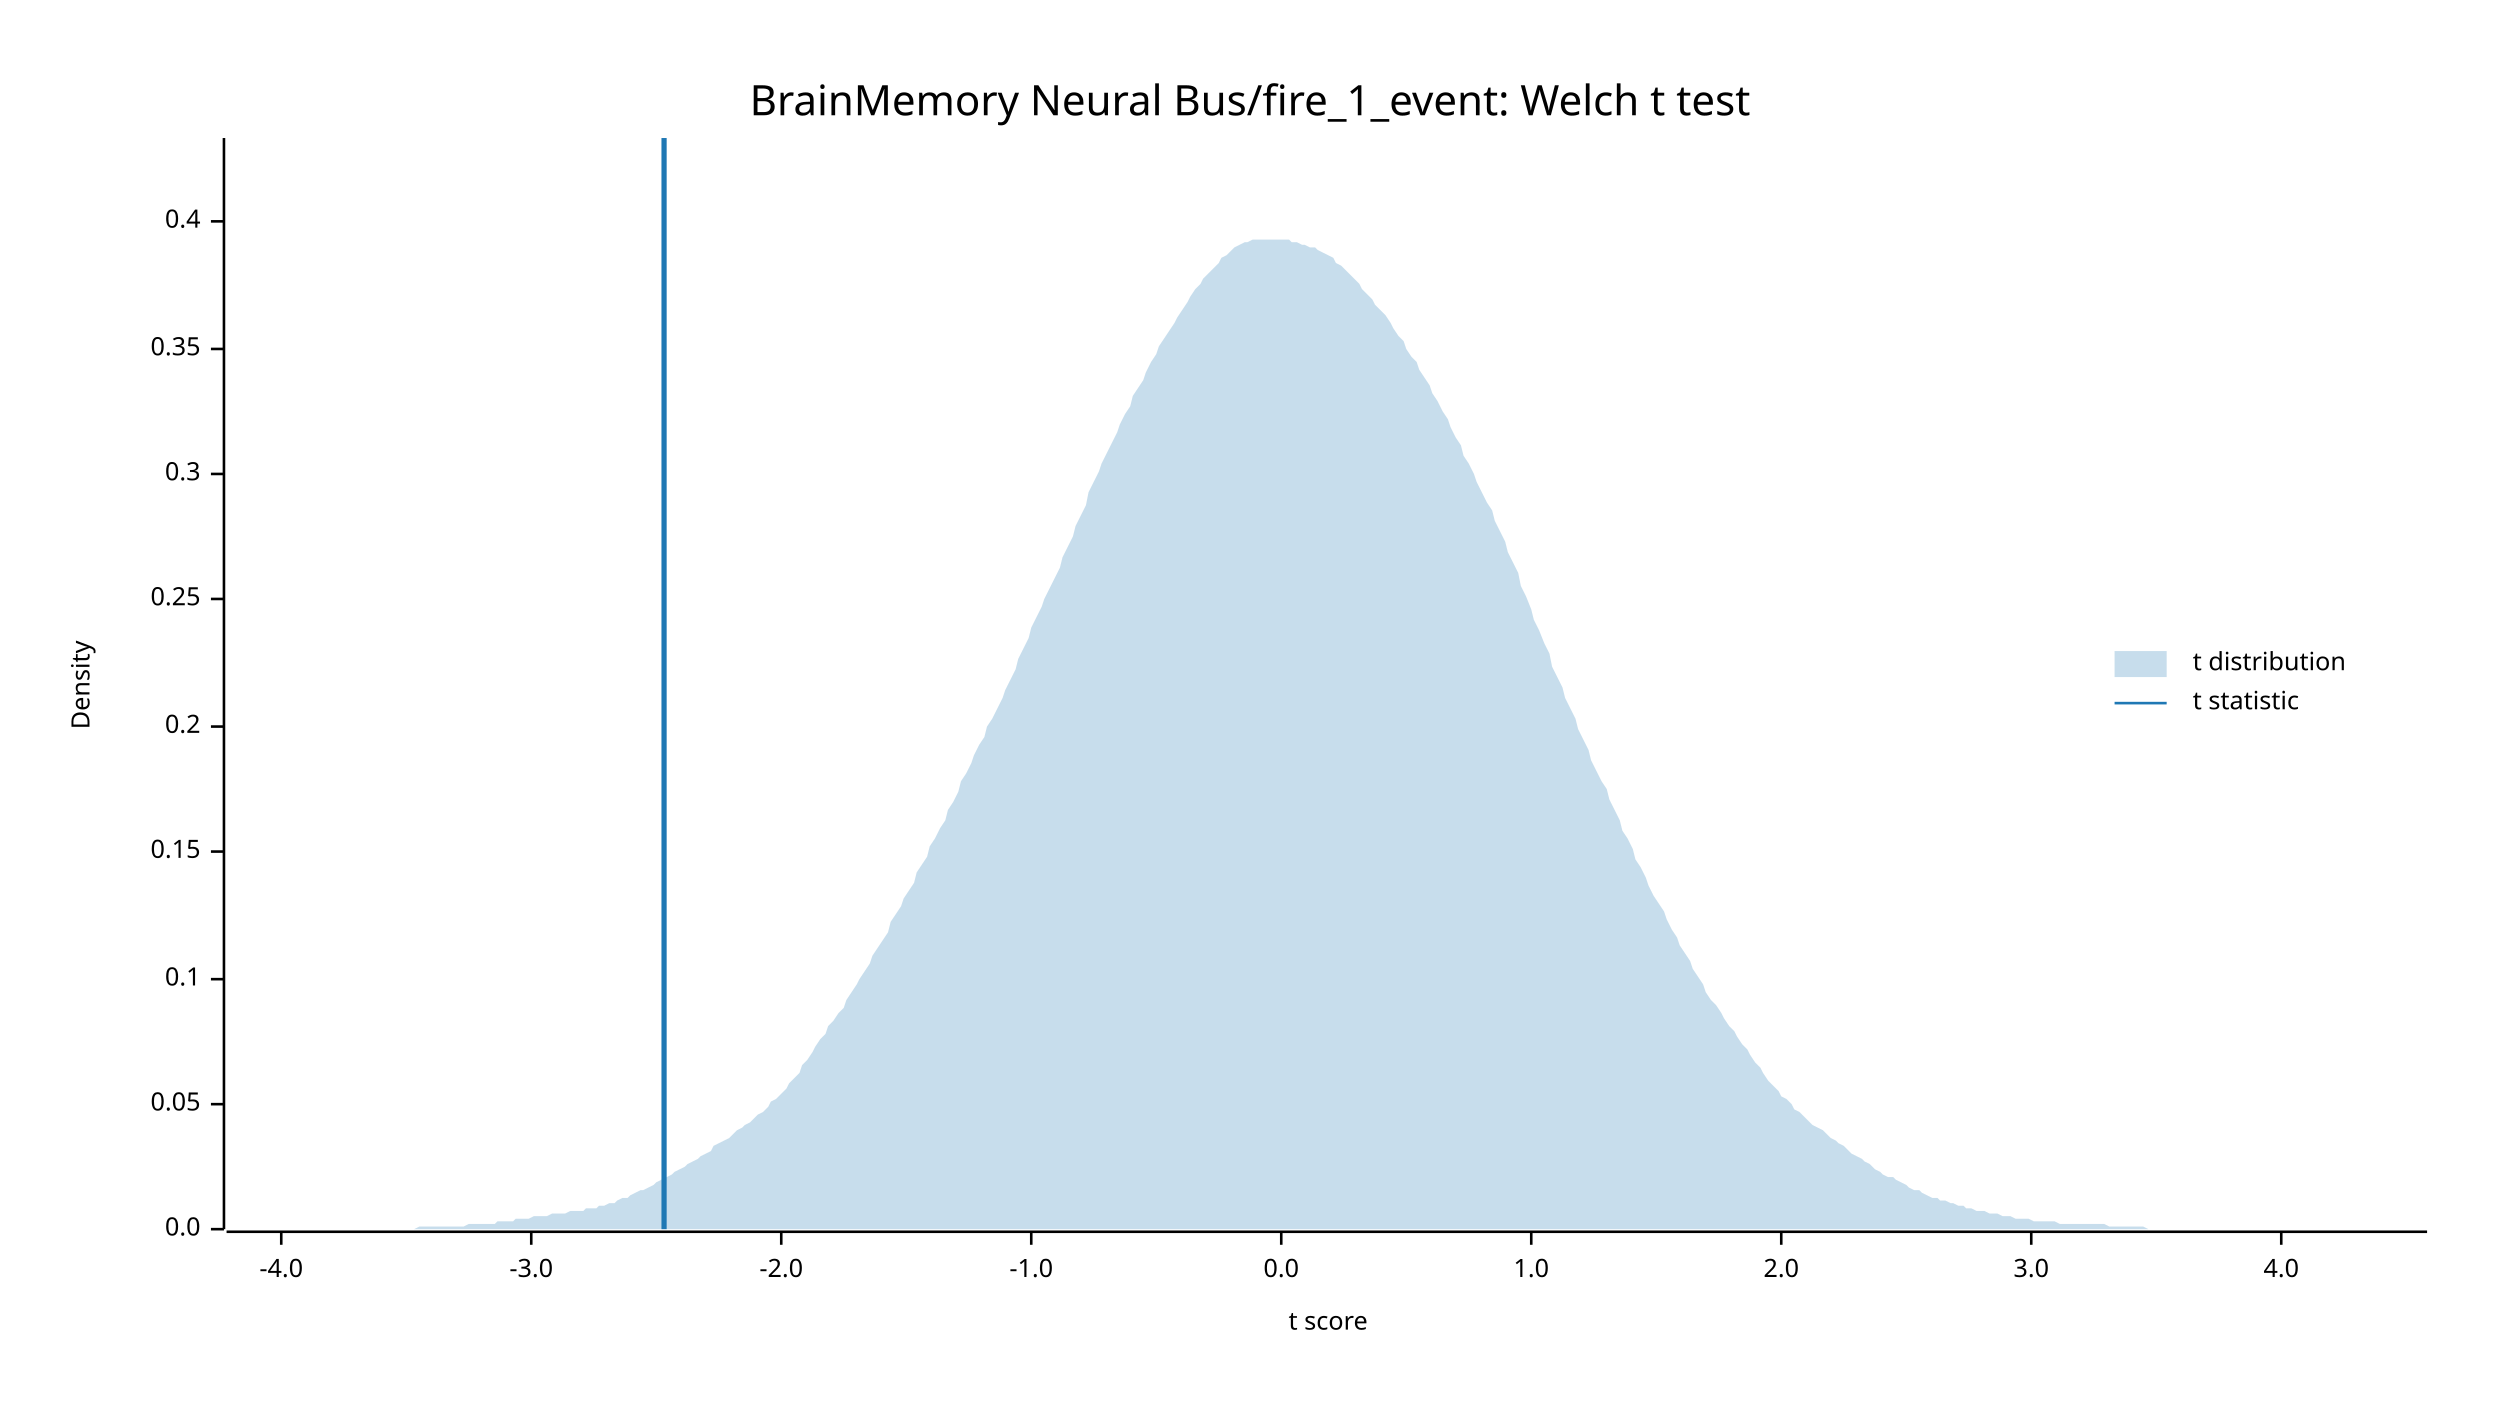
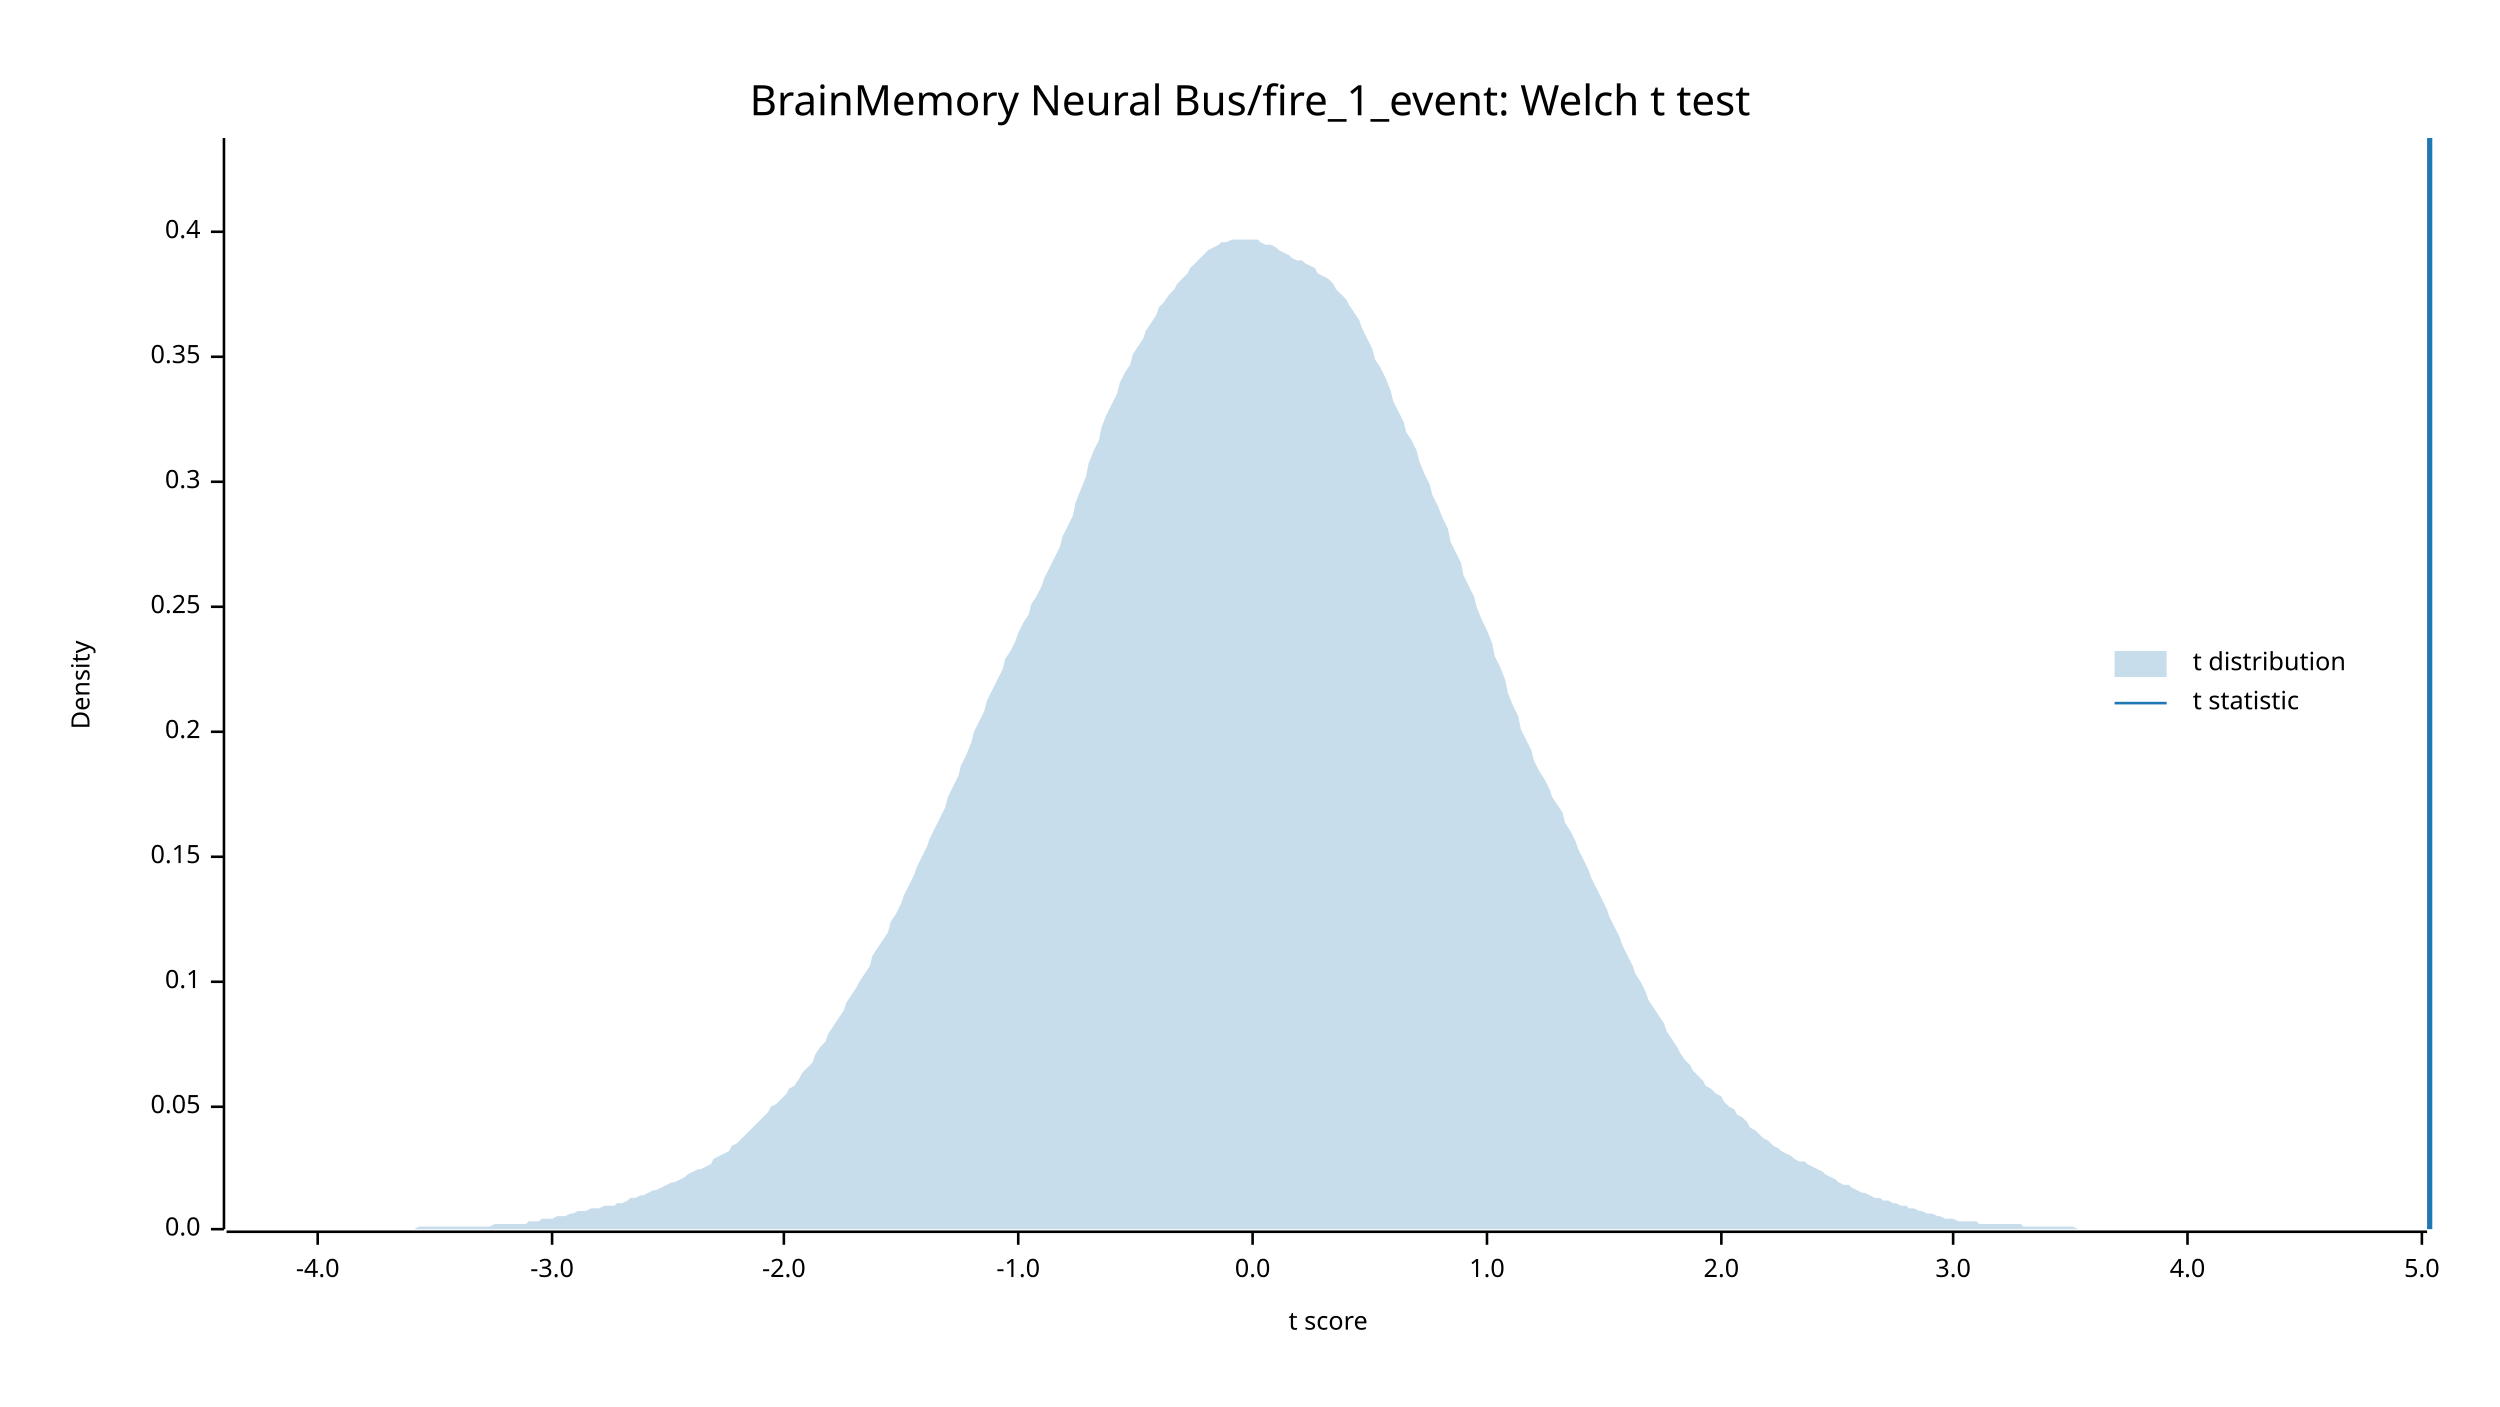
<svg xmlns="http://www.w3.org/2000/svg" width="960" height="540" viewBox="0 0 960 540">
  <text x="480" y="32" dy="0.76em" text-anchor="middle" font-family="sans-serif" font-size="16.129" opacity="1" fill="#000000">
BrainMemory Neural Bus/fire_1_event: Welch t test
</text>
  <text x="27" y="263" dy="0.76em" text-anchor="middle" font-family="sans-serif" font-size="9.677" opacity="1" fill="#000000" transform="rotate(270, 27, 263)">
Density
</text>
  <text x="510" y="513" dy="-0.5ex" text-anchor="middle" font-family="sans-serif" font-size="9.677" opacity="1" fill="#000000">
t score
</text>
  <polyline fill="none" opacity="1" stroke="#000000" stroke-width="1" points="86,53 86,472 " />
  <text x="77" y="472" dy="0.5ex" text-anchor="end" font-family="sans-serif" font-size="9.677" opacity="1" fill="#000000">
0.0
</text>
  <polyline fill="none" opacity="1" stroke="#000000" stroke-width="1" points="81,472 86,472 " />
-   <text x="77" y="424" dy="0.5ex" text-anchor="end" font-family="sans-serif" font-size="9.677" opacity="1" fill="#000000">
+   <text x="77" y="425" dy="0.5ex" text-anchor="end" font-family="sans-serif" font-size="9.677" opacity="1" fill="#000000">
0.05
</text>
-   <polyline fill="none" opacity="1" stroke="#000000" stroke-width="1" points="81,424 86,424 " />
-   <text x="77" y="376" dy="0.5ex" text-anchor="end" font-family="sans-serif" font-size="9.677" opacity="1" fill="#000000">
+   <polyline fill="none" opacity="1" stroke="#000000" stroke-width="1" points="81,425 86,425 " />
+   <text x="77" y="377" dy="0.5ex" text-anchor="end" font-family="sans-serif" font-size="9.677" opacity="1" fill="#000000">
0.1
</text>
-   <polyline fill="none" opacity="1" stroke="#000000" stroke-width="1" points="81,376 86,376 " />
-   <text x="77" y="327" dy="0.5ex" text-anchor="end" font-family="sans-serif" font-size="9.677" opacity="1" fill="#000000">
+   <polyline fill="none" opacity="1" stroke="#000000" stroke-width="1" points="81,377 86,377 " />
+   <text x="77" y="329" dy="0.5ex" text-anchor="end" font-family="sans-serif" font-size="9.677" opacity="1" fill="#000000">
0.15
</text>
-   <polyline fill="none" opacity="1" stroke="#000000" stroke-width="1" points="81,327 86,327 " />
-   <text x="77" y="279" dy="0.5ex" text-anchor="end" font-family="sans-serif" font-size="9.677" opacity="1" fill="#000000">
+   <polyline fill="none" opacity="1" stroke="#000000" stroke-width="1" points="81,329 86,329 " />
+   <text x="77" y="281" dy="0.5ex" text-anchor="end" font-family="sans-serif" font-size="9.677" opacity="1" fill="#000000">
0.2
</text>
-   <polyline fill="none" opacity="1" stroke="#000000" stroke-width="1" points="81,279 86,279 " />
-   <text x="77" y="230" dy="0.5ex" text-anchor="end" font-family="sans-serif" font-size="9.677" opacity="1" fill="#000000">
+   <polyline fill="none" opacity="1" stroke="#000000" stroke-width="1" points="81,281 86,281 " />
+   <text x="77" y="233" dy="0.5ex" text-anchor="end" font-family="sans-serif" font-size="9.677" opacity="1" fill="#000000">
0.25
</text>
-   <polyline fill="none" opacity="1" stroke="#000000" stroke-width="1" points="81,230 86,230 " />
-   <text x="77" y="182" dy="0.5ex" text-anchor="end" font-family="sans-serif" font-size="9.677" opacity="1" fill="#000000">
+   <polyline fill="none" opacity="1" stroke="#000000" stroke-width="1" points="81,233 86,233 " />
+   <text x="77" y="185" dy="0.5ex" text-anchor="end" font-family="sans-serif" font-size="9.677" opacity="1" fill="#000000">
0.3
</text>
-   <polyline fill="none" opacity="1" stroke="#000000" stroke-width="1" points="81,182 86,182 " />
-   <text x="77" y="134" dy="0.5ex" text-anchor="end" font-family="sans-serif" font-size="9.677" opacity="1" fill="#000000">
+   <polyline fill="none" opacity="1" stroke="#000000" stroke-width="1" points="81,185 86,185 " />
+   <text x="77" y="137" dy="0.5ex" text-anchor="end" font-family="sans-serif" font-size="9.677" opacity="1" fill="#000000">
0.35
</text>
-   <polyline fill="none" opacity="1" stroke="#000000" stroke-width="1" points="81,134 86,134 " />
-   <text x="77" y="85" dy="0.5ex" text-anchor="end" font-family="sans-serif" font-size="9.677" opacity="1" fill="#000000">
+   <polyline fill="none" opacity="1" stroke="#000000" stroke-width="1" points="81,137 86,137 " />
+   <text x="77" y="89" dy="0.5ex" text-anchor="end" font-family="sans-serif" font-size="9.677" opacity="1" fill="#000000">
0.4
</text>
-   <polyline fill="none" opacity="1" stroke="#000000" stroke-width="1" points="81,85 86,85 " />
+   <polyline fill="none" opacity="1" stroke="#000000" stroke-width="1" points="81,89 86,89 " />
  <polyline fill="none" opacity="1" stroke="#000000" stroke-width="1" points="87,473 932,473 " />
-   <text x="108" y="483" dy="0.76em" text-anchor="middle" font-family="sans-serif" font-size="9.677" opacity="1" fill="#000000">
+   <text x="122" y="483" dy="0.76em" text-anchor="middle" font-family="sans-serif" font-size="9.677" opacity="1" fill="#000000">
-4.0
</text>
-   <polyline fill="none" opacity="1" stroke="#000000" stroke-width="1" points="108,473 108,478 " />
-   <text x="204" y="483" dy="0.76em" text-anchor="middle" font-family="sans-serif" font-size="9.677" opacity="1" fill="#000000">
+   <polyline fill="none" opacity="1" stroke="#000000" stroke-width="1" points="122,473 122,478 " />
+   <text x="212" y="483" dy="0.76em" text-anchor="middle" font-family="sans-serif" font-size="9.677" opacity="1" fill="#000000">
-3.0
</text>
-   <polyline fill="none" opacity="1" stroke="#000000" stroke-width="1" points="204,473 204,478 " />
-   <text x="300" y="483" dy="0.76em" text-anchor="middle" font-family="sans-serif" font-size="9.677" opacity="1" fill="#000000">
+   <polyline fill="none" opacity="1" stroke="#000000" stroke-width="1" points="212,473 212,478 " />
+   <text x="301" y="483" dy="0.76em" text-anchor="middle" font-family="sans-serif" font-size="9.677" opacity="1" fill="#000000">
-2.0
</text>
-   <polyline fill="none" opacity="1" stroke="#000000" stroke-width="1" points="300,473 300,478 " />
-   <text x="396" y="483" dy="0.76em" text-anchor="middle" font-family="sans-serif" font-size="9.677" opacity="1" fill="#000000">
+   <polyline fill="none" opacity="1" stroke="#000000" stroke-width="1" points="301,473 301,478 " />
+   <text x="391" y="483" dy="0.76em" text-anchor="middle" font-family="sans-serif" font-size="9.677" opacity="1" fill="#000000">
-1.0
</text>
-   <polyline fill="none" opacity="1" stroke="#000000" stroke-width="1" points="396,473 396,478 " />
-   <text x="492" y="483" dy="0.76em" text-anchor="middle" font-family="sans-serif" font-size="9.677" opacity="1" fill="#000000">
+   <polyline fill="none" opacity="1" stroke="#000000" stroke-width="1" points="391,473 391,478 " />
+   <text x="481" y="483" dy="0.76em" text-anchor="middle" font-family="sans-serif" font-size="9.677" opacity="1" fill="#000000">
0.0
</text>
-   <polyline fill="none" opacity="1" stroke="#000000" stroke-width="1" points="492,473 492,478 " />
-   <text x="588" y="483" dy="0.76em" text-anchor="middle" font-family="sans-serif" font-size="9.677" opacity="1" fill="#000000">
+   <polyline fill="none" opacity="1" stroke="#000000" stroke-width="1" points="481,473 481,478 " />
+   <text x="571" y="483" dy="0.76em" text-anchor="middle" font-family="sans-serif" font-size="9.677" opacity="1" fill="#000000">
1.0
</text>
-   <polyline fill="none" opacity="1" stroke="#000000" stroke-width="1" points="588,473 588,478 " />
-   <text x="684" y="483" dy="0.76em" text-anchor="middle" font-family="sans-serif" font-size="9.677" opacity="1" fill="#000000">
+   <polyline fill="none" opacity="1" stroke="#000000" stroke-width="1" points="571,473 571,478 " />
+   <text x="661" y="483" dy="0.76em" text-anchor="middle" font-family="sans-serif" font-size="9.677" opacity="1" fill="#000000">
2.0
</text>
-   <polyline fill="none" opacity="1" stroke="#000000" stroke-width="1" points="684,473 684,478 " />
-   <text x="780" y="483" dy="0.76em" text-anchor="middle" font-family="sans-serif" font-size="9.677" opacity="1" fill="#000000">
+   <polyline fill="none" opacity="1" stroke="#000000" stroke-width="1" points="661,473 661,478 " />
+   <text x="750" y="483" dy="0.76em" text-anchor="middle" font-family="sans-serif" font-size="9.677" opacity="1" fill="#000000">
3.0
</text>
-   <polyline fill="none" opacity="1" stroke="#000000" stroke-width="1" points="780,473 780,478 " />
-   <text x="876" y="483" dy="0.76em" text-anchor="middle" font-family="sans-serif" font-size="9.677" opacity="1" fill="#000000">
+   <polyline fill="none" opacity="1" stroke="#000000" stroke-width="1" points="750,473 750,478 " />
+   <text x="840" y="483" dy="0.76em" text-anchor="middle" font-family="sans-serif" font-size="9.677" opacity="1" fill="#000000">
4.0
</text>
-   <polyline fill="none" opacity="1" stroke="#000000" stroke-width="1" points="876,473 876,478 " />
-   <polygon opacity="0.25" fill="#1F78B4" points="87,472 88,472 90,472 92,472 93,472 95,472 97,472 98,472 100,472 102,472 103,472 105,472 107,472 109,472 110,472 112,472 114,472 115,472 117,472 119,472 120,472 122,472 124,472 125,472 127,472 129,472 131,472 132,472 134,472 136,472 137,472 139,472 141,472 142,472 144,472 146,472 147,472 149,472 151,472 153,472 154,472 156,472 158,472 159,472 161,471 163,471 164,471 166,471 168,471 169,471 171,471 173,471 175,471 176,471 178,471 180,470 181,470 183,470 185,470 186,470 188,470 190,470 191,469 193,469 195,469 197,469 198,468 200,468 202,468 203,468 205,467 207,467 208,467 210,467 212,466 214,466 215,466 217,466 219,465 220,465 222,465 224,465 225,464 227,464 229,464 230,463 232,463 234,462 236,462 237,461 239,460 241,460 242,459 244,458 246,457 247,457 249,456 251,455 252,454 254,453 256,452 258,451 259,450 261,449 263,448 264,447 266,446 268,445 269,444 271,443 273,442 274,440 276,439 278,438 280,437 281,436 283,434 285,433 286,432 288,431 290,429 291,428 293,427 295,425 296,423 298,422 300,420 302,418 303,416 305,414 307,412 308,409 310,407 312,404 313,402 315,399 317,397 318,394 320,392 322,389 324,387 325,384 327,381 329,378 330,376 332,373 334,370 335,367 337,364 339,361 341,358 342,354 344,351 346,348 347,345 349,342 351,339 352,335 354,332 356,329 357,325 359,322 361,318 363,315 364,311 366,308 368,304 369,300 371,297 373,293 374,290 376,286 378,283 379,279 381,276 383,272 385,268 386,265 388,261 390,257 391,253 393,249 395,245 396,241 398,237 400,233 401,230 403,226 405,222 407,218 408,214 410,210 412,206 413,202 415,198 417,194 418,189 420,185 422,181 423,178 425,174 427,170 429,166 430,163 432,159 434,156 435,152 437,149 439,146 440,143 442,139 444,136 445,133 447,130 449,127 451,124 452,122 454,119 456,116 457,114 459,111 461,109 462,107 464,105 466,103 468,101 469,99 471,98 473,96 474,95 476,94 478,93 479,93 481,92 483,92 484,92 486,92 488,92 490,92 491,92 493,92 495,92 496,93 498,93 500,94 501,94 503,95 505,95 506,96 508,97 510,98 512,99 513,101 515,102 517,104 518,105 520,107 522,109 523,111 525,113 527,115 528,117 530,119 532,121 534,124 535,126 537,129 539,131 540,134 542,137 544,139 545,142 547,145 549,148 550,151 552,154 554,158 556,161 557,164 559,168 561,171 562,175 564,178 566,182 567,185 569,189 571,193 573,196 574,200 576,204 578,208 579,212 581,216 583,220 584,225 586,229 588,234 589,238 591,242 593,247 595,251 596,256 598,260 600,264 601,268 603,272 605,276 606,280 608,284 610,288 611,292 613,296 615,300 617,303 618,307 620,311 622,315 623,319 625,322 627,326 628,330 630,333 632,337 633,340 635,344 637,347 639,350 640,353 642,357 644,360 645,363 647,366 649,369 650,372 652,375 654,378 655,381 657,384 659,386 661,389 662,391 664,394 666,396 667,398 669,401 671,403 672,405 674,408 676,410 677,412 679,415 681,417 683,419 684,421 686,422 688,424 689,426 691,427 693,429 694,430 696,432 698,433 700,434 701,435 703,437 705,438 706,439 708,440 710,442 711,443 713,444 715,445 716,446 718,447 720,449 722,450 723,451 725,452 727,452 728,453 730,454 732,455 733,456 735,457 737,457 738,458 740,459 742,460 744,460 745,461 747,461 749,462 750,462 752,463 754,463 755,464 757,464 759,465 760,465 762,465 764,466 766,466 767,466 769,467 771,467 772,467 774,468 776,468 777,468 779,468 781,469 782,469 784,469 786,469 788,469 789,469 791,470 793,470 794,470 796,470 798,470 799,470 801,470 803,470 804,470 806,470 808,470 810,471 811,471 813,471 815,471 816,471 818,471 820,471 821,471 823,471 825,472 827,472 828,472 830,472 832,472 833,472 835,472 837,472 838,472 840,472 842,472 843,472 845,472 847,472 849,472 850,472 852,472 854,472 855,472 857,472 859,472 860,472 862,472 864,472 865,472 867,472 869,472 871,472 872,472 874,472 876,472 877,472 879,472 881,472 882,472 884,472 886,472 887,472 889,472 891,472 893,472 894,472 896,472 898,472 899,472 901,472 903,472 904,472 906,472 908,472 909,472 911,472 913,472 915,472 916,472 918,472 920,472 921,472 923,472 925,472 926,472 928,472 930,472 932,472 932,472 87,472 " />
-   <polyline fill="none" opacity="1" stroke="#1F78B4" stroke-width="2" points="255,472 255,53 " />
+   <polyline fill="none" opacity="1" stroke="#000000" stroke-width="1" points="840,473 840,478 " />
+   <text x="930" y="483" dy="0.76em" text-anchor="middle" font-family="sans-serif" font-size="9.677" opacity="1" fill="#000000">
+ 5.0
+ </text>
+   <polyline fill="none" opacity="1" stroke="#000000" stroke-width="1" points="930,473 930,478 " />
+   <polygon opacity="0.25" fill="#1F78B4" points="87,472 88,472 90,472 92,472 93,472 95,472 97,472 98,472 100,472 102,472 103,472 105,472 107,472 109,472 110,472 112,472 114,472 115,472 117,472 119,472 120,472 122,472 124,472 125,472 127,472 129,472 131,472 132,472 134,472 136,472 137,472 139,472 141,472 142,472 144,472 146,472 147,472 149,472 151,472 153,472 154,472 156,472 158,472 159,472 161,471 163,471 164,471 166,471 168,471 169,471 171,471 173,471 175,471 176,471 178,471 180,471 181,471 183,471 185,471 186,471 188,471 190,470 191,470 193,470 195,470 197,470 198,470 200,470 202,470 203,469 205,469 207,469 208,468 210,468 212,468 214,467 215,467 217,467 219,466 220,466 222,465 224,465 225,465 227,464 229,464 230,464 232,463 234,463 236,463 237,462 239,462 241,461 242,460 244,460 246,459 247,459 249,458 251,457 252,457 254,456 256,455 258,454 259,454 261,453 263,452 264,451 266,450 268,449 269,449 271,448 273,447 274,445 276,444 278,443 280,442 281,440 283,439 285,437 286,436 288,434 290,432 291,431 293,429 295,427 296,425 298,424 300,422 302,420 303,418 305,417 307,414 308,412 310,410 312,408 313,405 315,402 317,400 318,397 320,394 322,391 324,388 325,385 327,382 329,379 330,377 332,374 334,371 335,367 337,364 339,361 341,358 342,354 344,351 346,347 347,344 349,340 351,336 352,333 354,329 356,325 357,322 359,318 361,314 363,310 364,306 366,302 368,298 369,294 371,290 373,285 374,281 376,277 378,273 379,269 381,265 383,261 385,257 386,253 388,250 390,246 391,243 393,239 395,236 396,232 398,229 400,225 401,222 403,218 405,214 407,210 408,206 410,202 412,198 413,193 415,188 417,183 418,178 420,173 422,169 423,164 425,159 427,155 429,151 430,147 432,143 434,140 435,136 437,133 439,130 440,127 442,124 444,121 445,118 447,116 449,113 451,111 452,109 454,107 456,105 457,103 459,101 461,99 462,98 464,96 466,95 468,94 469,93 471,93 473,92 474,92 476,92 478,92 479,92 481,92 483,92 484,93 486,94 488,94 490,95 491,96 493,97 495,98 496,99 498,100 500,100 501,101 503,102 505,103 506,105 508,106 510,107 512,109 513,111 515,113 517,115 518,117 520,120 522,123 523,126 525,130 527,134 528,138 530,141 532,145 534,150 535,154 537,158 539,162 540,166 542,169 544,173 545,177 547,182 549,186 550,190 552,194 554,199 556,203 557,208 559,212 561,216 562,221 564,225 566,229 567,233 569,238 571,242 573,247 574,252 576,256 578,261 579,266 581,271 583,275 584,280 586,284 588,288 589,292 591,296 593,299 595,303 596,306 598,309 600,312 601,316 603,319 605,323 606,326 608,330 610,334 611,337 613,341 615,345 617,349 618,352 620,356 622,360 623,363 625,367 627,371 628,374 630,377 632,381 633,384 635,387 637,390 639,393 640,396 642,399 644,402 645,404 647,407 649,409 650,411 652,413 654,415 655,417 657,418 659,420 661,421 662,423 664,425 666,426 667,428 669,429 671,431 672,433 674,434 676,436 677,437 679,438 681,440 683,441 684,442 686,443 688,444 689,445 691,446 693,446 694,447 696,448 698,449 700,450 701,451 703,452 705,453 706,454 708,455 710,455 711,456 713,457 715,458 716,458 718,459 720,460 722,460 723,461 725,461 727,462 728,462 730,463 732,463 733,464 735,464 737,465 738,465 740,466 742,466 744,467 745,467 747,468 749,468 750,468 752,469 754,469 755,469 757,469 759,469 760,470 762,470 764,470 766,470 767,470 769,470 771,470 772,470 774,470 776,470 777,471 779,471 781,471 782,471 784,471 786,471 788,471 789,471 791,471 793,471 794,471 796,471 798,472 799,472 801,472 803,472 804,472 806,472 808,472 810,472 811,472 813,472 815,472 816,472 818,472 820,472 821,472 823,472 825,472 827,472 828,472 830,472 832,472 833,472 835,472 837,472 838,472 840,472 842,472 843,472 845,472 847,472 849,472 850,472 852,472 854,472 855,472 857,472 859,472 860,472 862,472 864,472 865,472 867,472 869,472 871,472 872,472 874,472 876,472 877,472 879,472 881,472 882,472 884,472 886,472 887,472 889,472 891,472 893,472 894,472 896,472 898,472 899,472 901,472 903,472 904,472 906,472 908,472 909,472 911,472 913,472 915,472 916,472 918,472 920,472 921,472 923,472 925,472 926,472 928,472 930,472 932,472 932,472 87,472 " />
+   <polyline fill="none" opacity="1" stroke="#1F78B4" stroke-width="2" points="933,472 933,53 " />
  <text x="842" y="250" dy="0.76em" text-anchor="start" font-family="sans-serif" font-size="9.677" opacity="1" fill="#000000">
t distribution
</text>
  <text x="842" y="265" dy="0.76em" text-anchor="start" font-family="sans-serif" font-size="9.677" opacity="1" fill="#000000">
t statistic
</text>
  <rect x="812" y="250" width="20" height="10" opacity="0.25" fill="#1F78B4" stroke="none" />
  <polyline fill="none" opacity="1" stroke="#1F78B4" stroke-width="1" points="812,270 832,270 " />
</svg>
